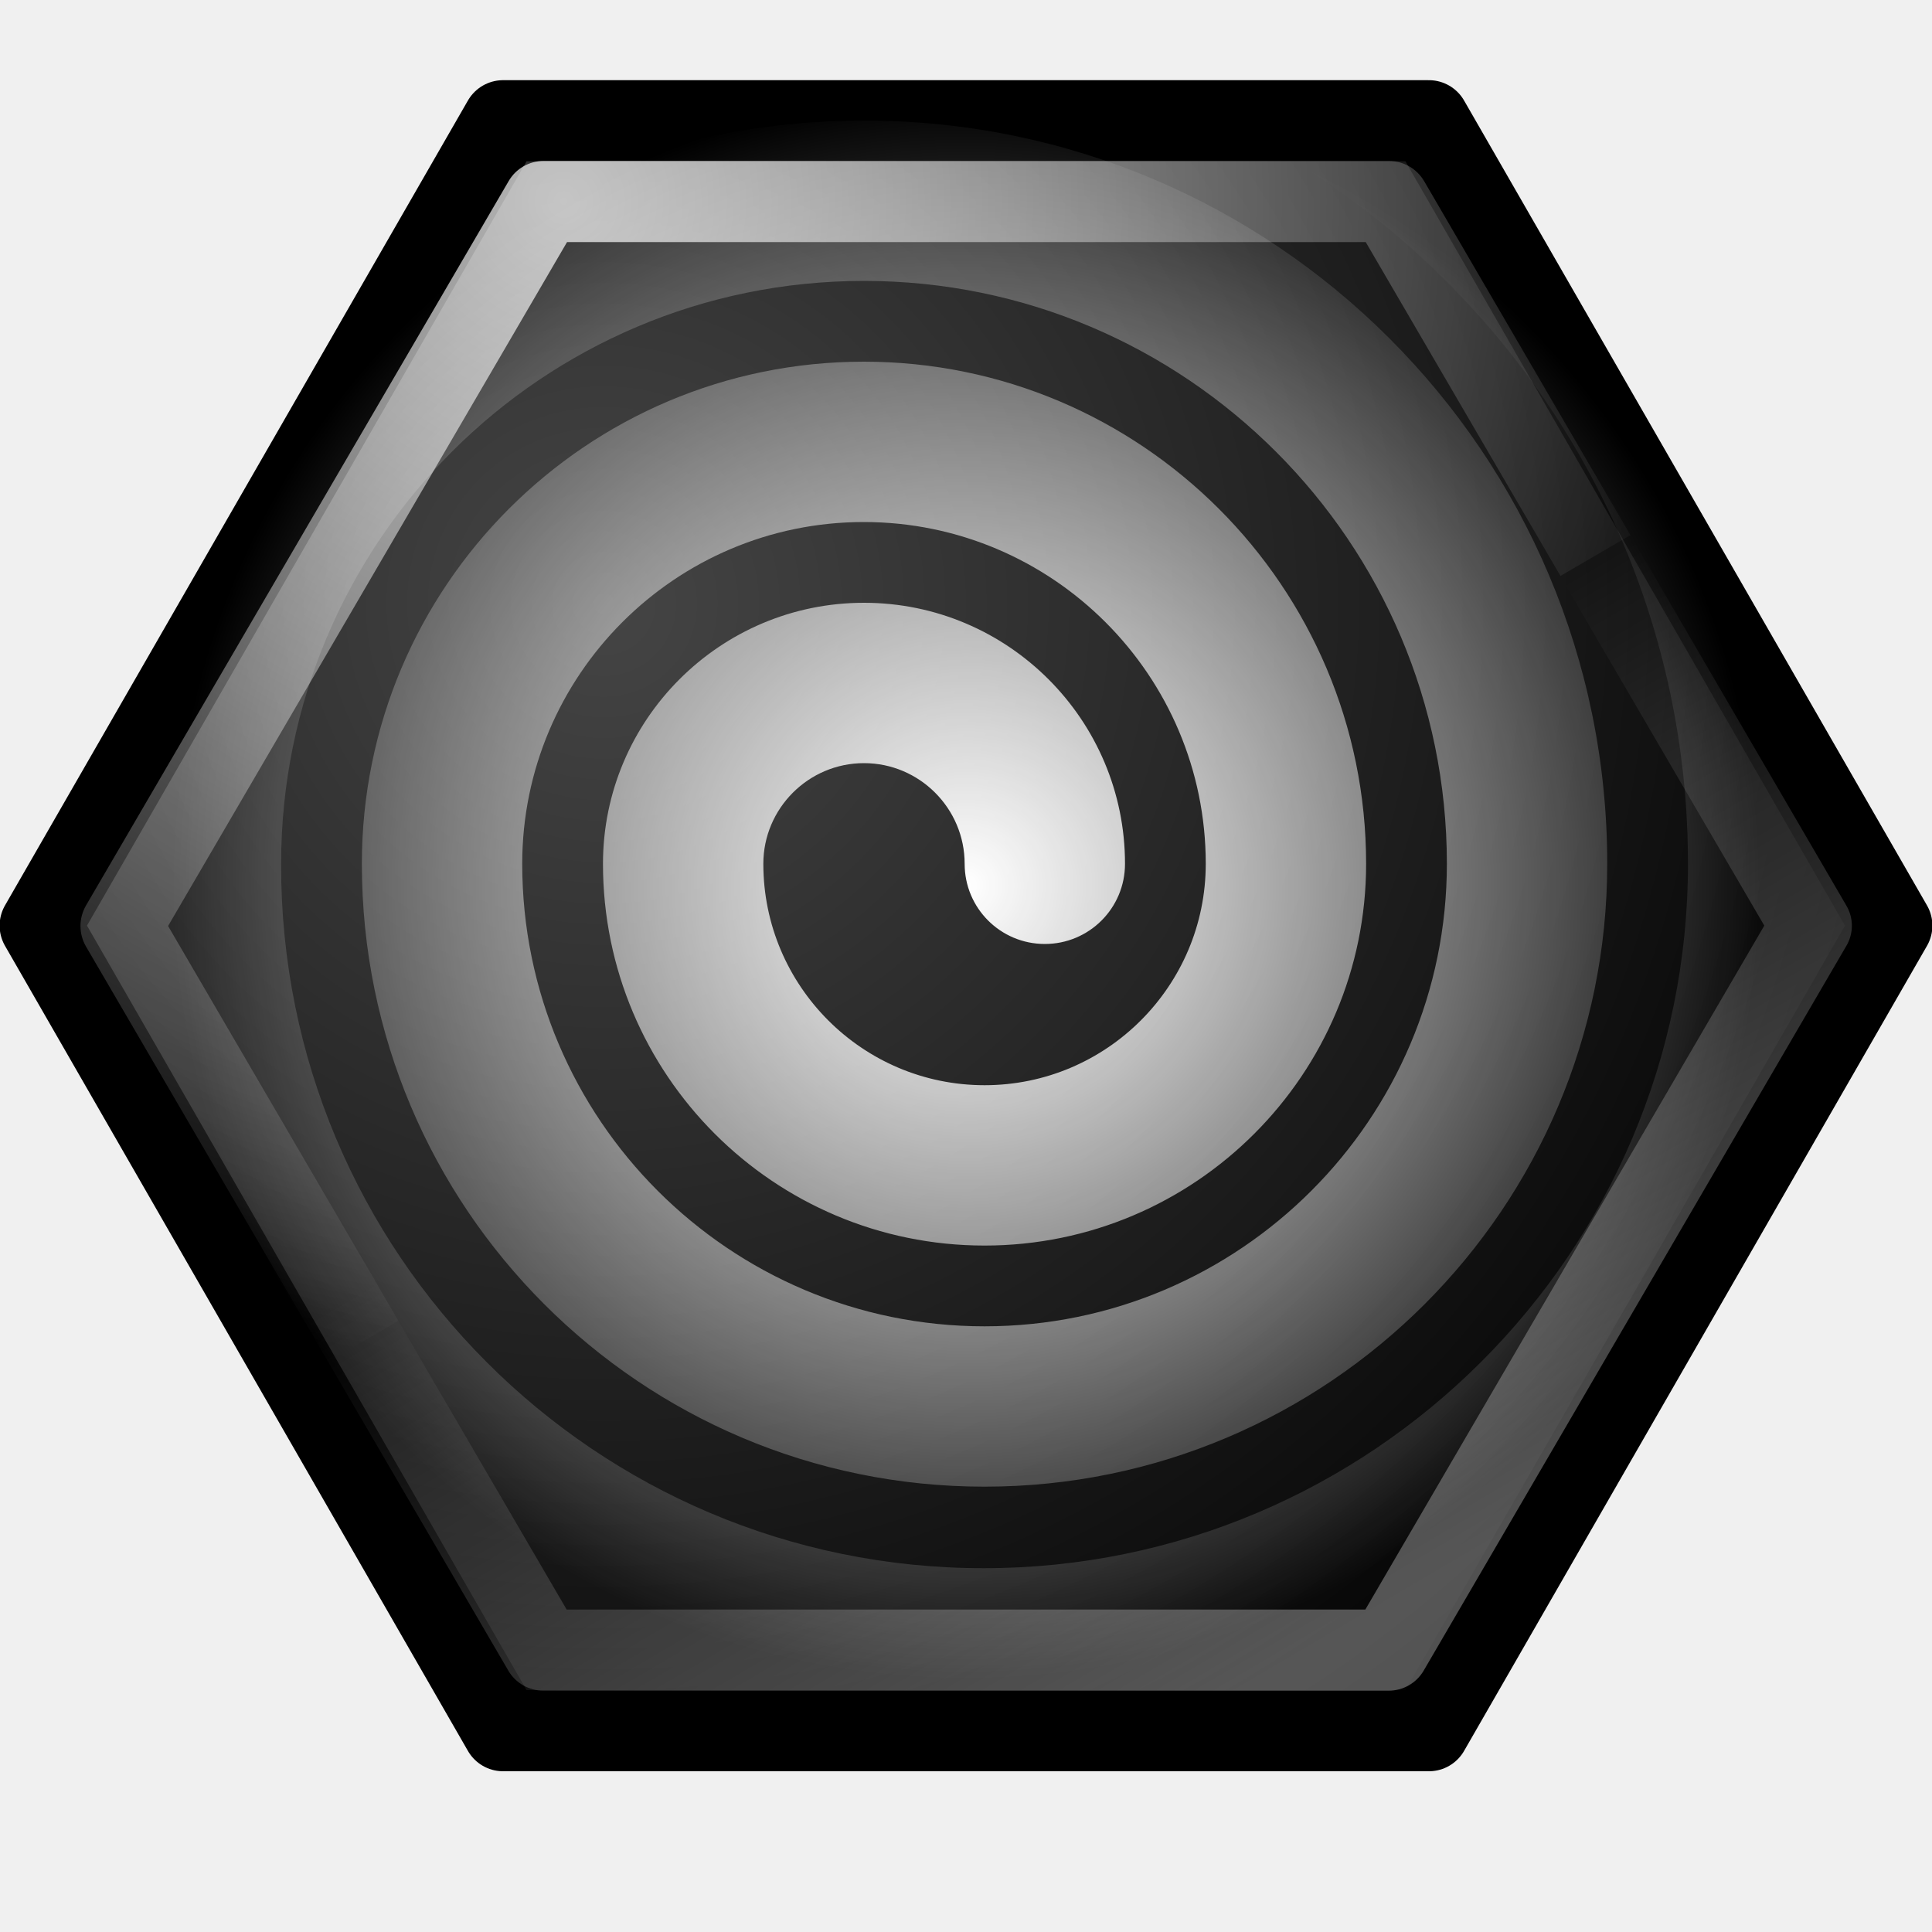
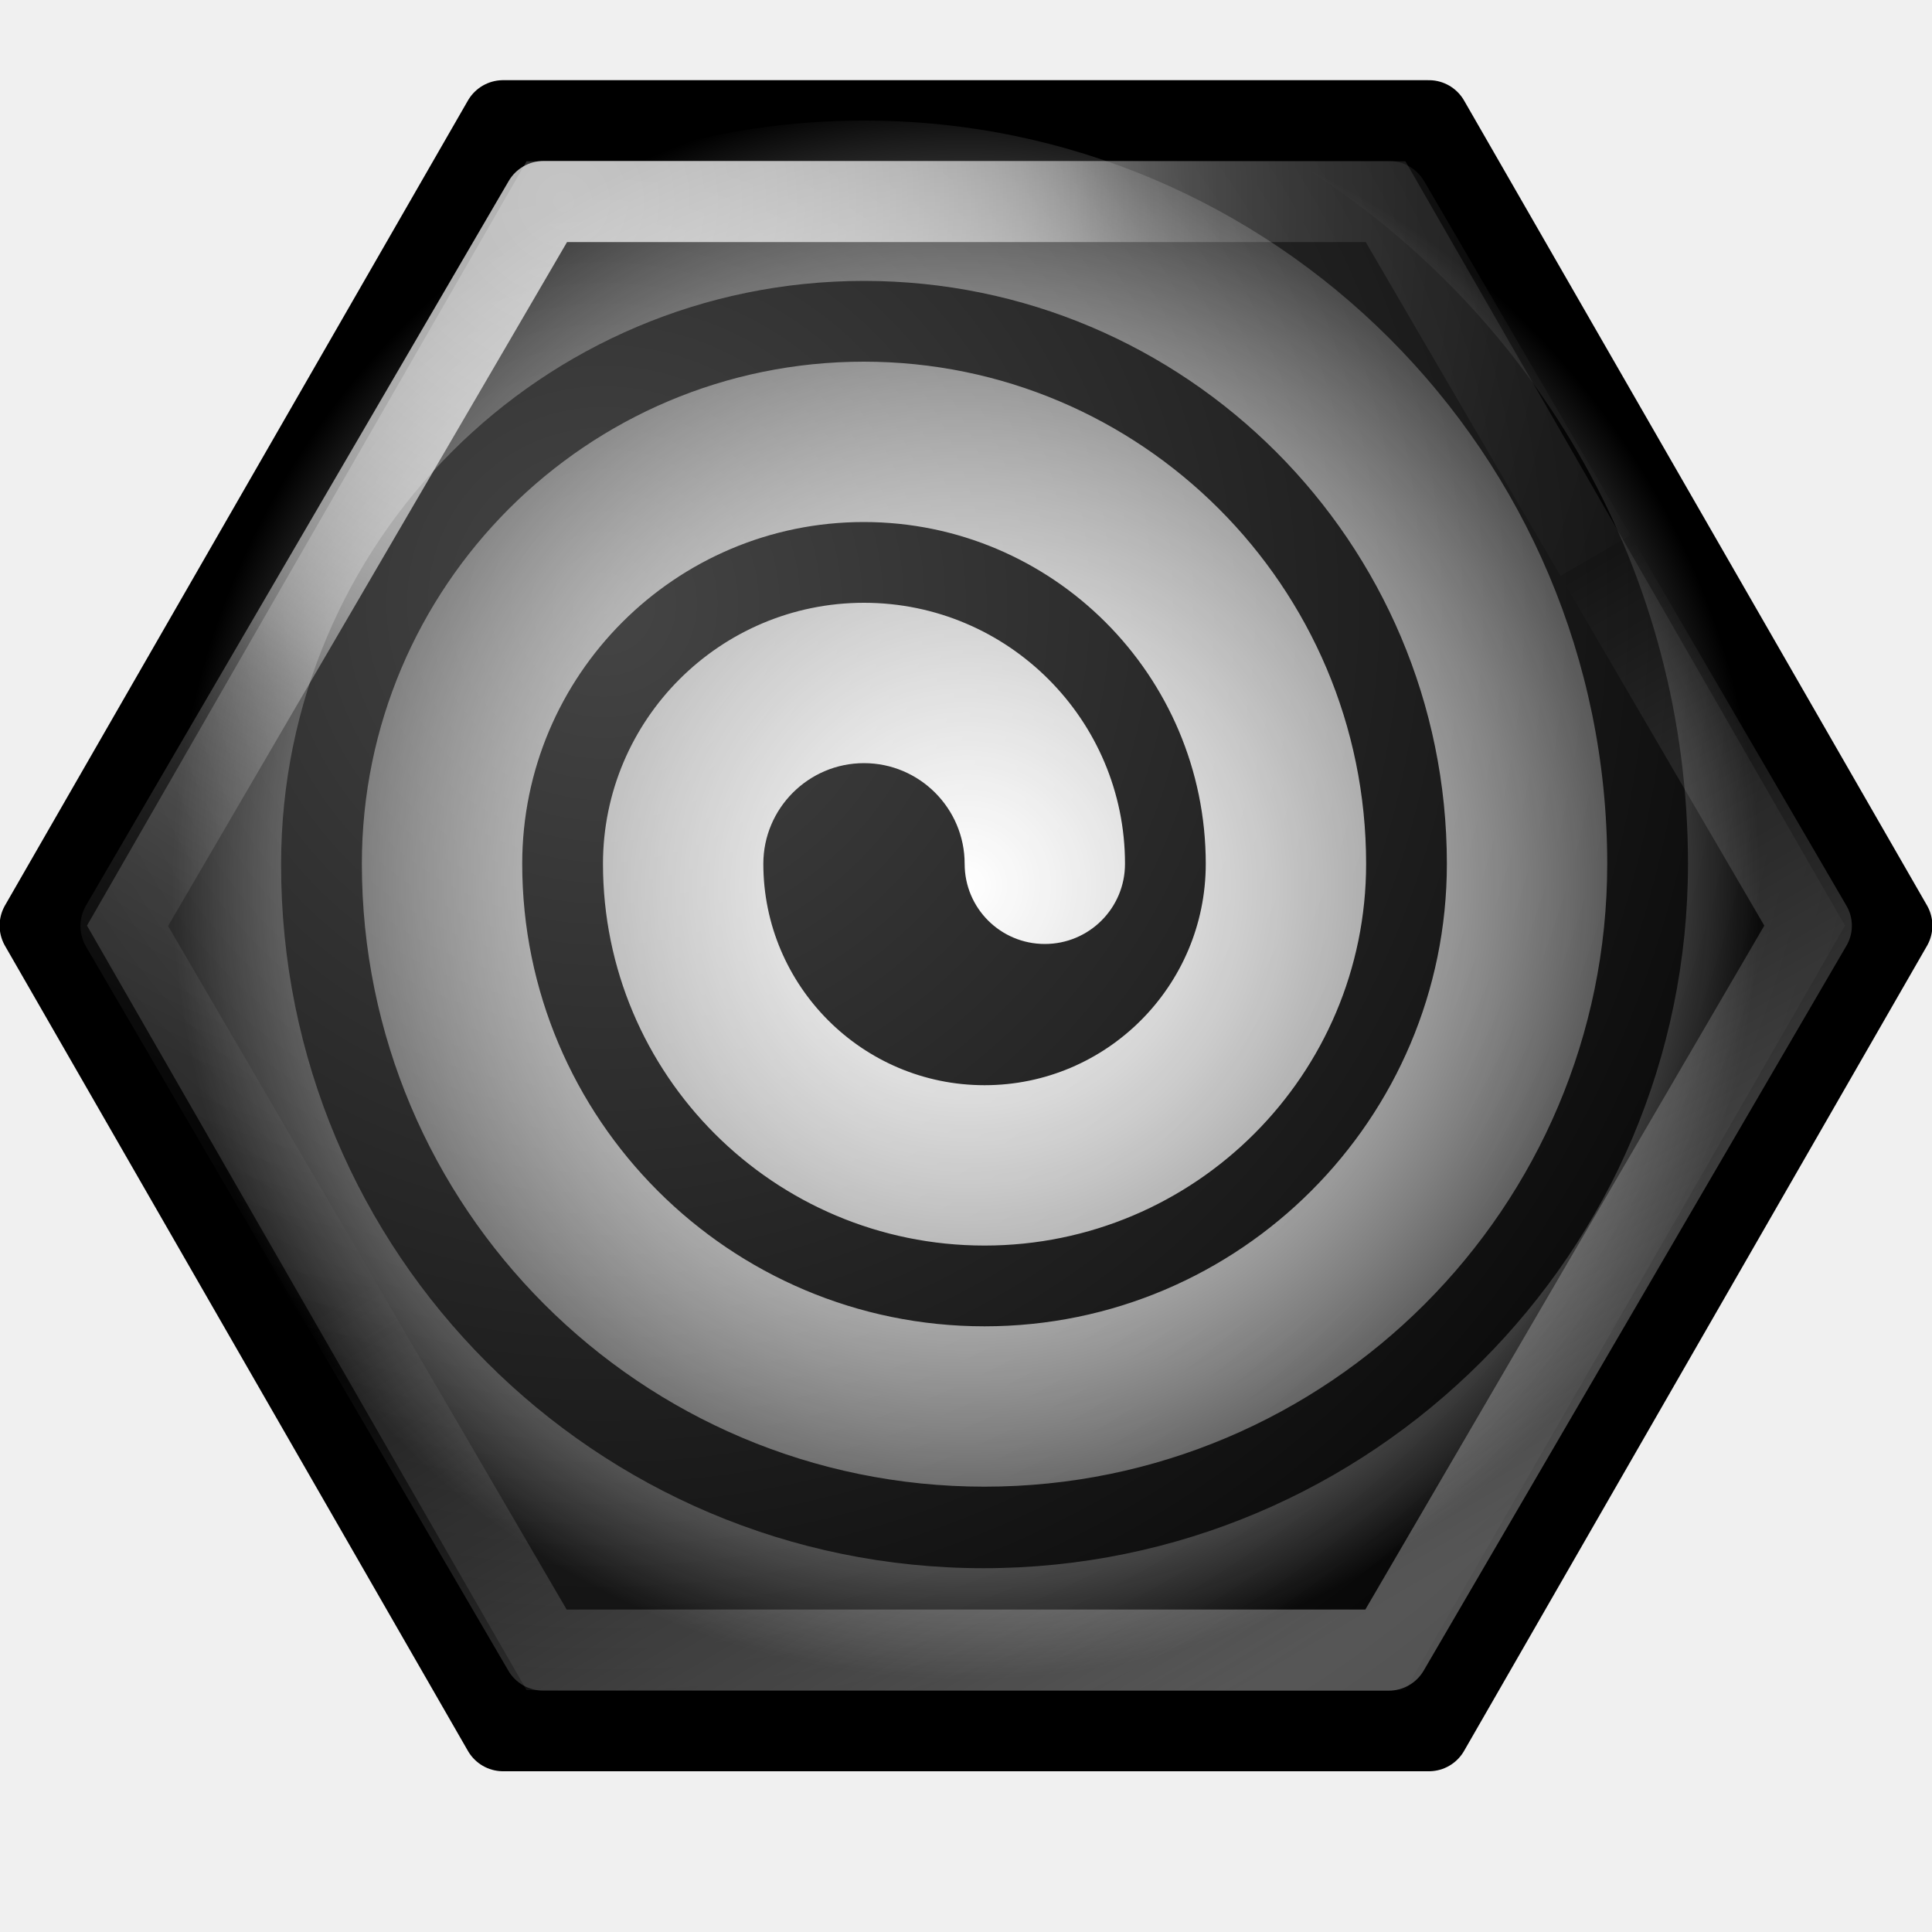
<svg xmlns="http://www.w3.org/2000/svg" viewBox="700 -700 100 100" width="24" height="24">
  <defs>
    <radialGradient id="g323" gradientUnits="userSpaceOnUse" cx="731.25" cy="-668.75" r="73.89">
      <stop offset="0" stop-color="#454545" />
      <stop offset="1" stop-color="#000000" />
    </radialGradient>
    <linearGradient id="g324" gradientUnits="userSpaceOnUse" x1="718.75" y1="-633.34" x2="739.58" y2="-597.92">
      <stop offset="0" stop-color="#ffffff" stop-opacity="0.000" />
      <stop offset="1" stop-color="#ffffff" stop-opacity="0.318" />
    </linearGradient>
    <mask id="m326" maskUnits="userSpaceOnUse" x="700.1" y="-695.7" width="88.3" height="70.1">
      <rect x="700.1" y="-695.7" width="88.3" height="70.1" fill="url(#tg325)" />
    </mask>
    <mask id="m328" maskUnits="userSpaceOnUse" x="702.2" y="-703.3" width="97.5" height="96.8">
      <rect x="702.2" y="-703.3" width="97.5" height="96.8" fill="url(#tg327)" />
    </mask>
    <radialGradient id="tg325" gradientUnits="userSpaceOnUse" cx="729.18" cy="-689.57" r="60.43">
      <stop offset="0" stop-color="#fff" stop-opacity="0.718" />
+       <stop offset="0.062" stop-color="#fff" stop-opacity="0.702" />
+       <stop offset="0.125" stop-color="#fff" stop-opacity="0.683" />
+       <stop offset="0.188" stop-color="#fff" stop-opacity="0.659" />
+       <stop offset="0.25" stop-color="#fff" stop-opacity="0.626" />
+       <stop offset="0.281" stop-color="#fff" stop-opacity="0.605" />
+       <stop offset="0.312" stop-color="#fff" stop-opacity="0.580" />
+       <stop offset="0.344" stop-color="#fff" stop-opacity="0.549" />
+       <stop offset="0.375" stop-color="#fff" stop-opacity="0.510" />
+       <stop offset="0.391" stop-color="#fff" stop-opacity="0.487" />
+       <stop offset="0.406" stop-color="#fff" stop-opacity="0.460" />
+       <stop offset="0.422" stop-color="#fff" stop-opacity="0.429" />
+       <stop offset="0.438" stop-color="#fff" stop-opacity="0.393" />
+       <stop offset="0.453" stop-color="#fff" stop-opacity="0.350" />
+       <stop offset="0.469" stop-color="#fff" stop-opacity="0.310" />
+       <stop offset="0.484" stop-color="#fff" stop-opacity="0.277" />
+       <stop offset="0.5" stop-color="#fff" stop-opacity="0.248" />
+       <stop offset="0.516" stop-color="#fff" stop-opacity="0.224" />
+       <stop offset="0.531" stop-color="#fff" stop-opacity="0.203" />
+       <stop offset="0.562" stop-color="#fff" stop-opacity="0.167" />
+       <stop offset="0.594" stop-color="#fff" stop-opacity="0.139" />
+       <stop offset="0.625" stop-color="#fff" stop-opacity="0.117" />
+       <stop offset="0.656" stop-color="#fff" stop-opacity="0.098" />
+       <stop offset="0.688" stop-color="#fff" stop-opacity="0.082" />
+       <stop offset="0.75" stop-color="#fff" stop-opacity="0.057" />
+       <stop offset="0.812" stop-color="#fff" stop-opacity="0.037" />
+       <stop offset="0.875" stop-color="#fff" stop-opacity="0.022" />
      <stop offset="1" stop-color="#fff" stop-opacity="0.000" />
    </radialGradient>
    <radialGradient id="tg327" gradientUnits="userSpaceOnUse" cx="750.0" cy="-654.17" r="41.09">
      <stop offset="0" stop-color="#fff" stop-opacity="1.000" />
+       <stop offset="0.125" stop-color="#fff" stop-opacity="0.929" />
+       <stop offset="0.25" stop-color="#fff" stop-opacity="0.848" />
+       <stop offset="0.375" stop-color="#fff" stop-opacity="0.756" />
+       <stop offset="0.5" stop-color="#fff" stop-opacity="0.650" />
+       <stop offset="0.562" stop-color="#fff" stop-opacity="0.591" />
+       <stop offset="0.625" stop-color="#fff" stop-opacity="0.527" />
+       <stop offset="0.688" stop-color="#fff" stop-opacity="0.458" />
+       <stop offset="0.75" stop-color="#fff" stop-opacity="0.382" />
+       <stop offset="0.812" stop-color="#fff" stop-opacity="0.300" />
+       <stop offset="0.875" stop-color="#fff" stop-opacity="0.210" />
+       <stop offset="0.938" stop-color="#fff" stop-opacity="0.110" />
      <stop offset="1" stop-color="#fff" stop-opacity="0.000" />
    </radialGradient>
  </defs>
  <path d="M726.04 -693.75 L702.08 -652.09 L726.04 -610.42 L773.96 -610.42 L797.92 -652.09 L773.96 -693.75 L726.04 -693.75 Z" fill="url(#g323)" fill-rule="evenodd" stroke="#000000" stroke-width="4.20" stroke-linejoin="round" />
  <path d="M728.13 -612.49 C727.38 -612.49 726.69 -612.88 726.31 -613.53 L715.62 -631.85 L719.25 -633.97 L729.33 -616.69 L770.67 -616.69 L791.32 -652.09 L779.4 -672.52 L783.03 -674.64 L795.56 -653.14 C795.95 -652.49 795.95 -651.68 795.56 -651.03 L773.69 -613.53 C773.31 -612.88 772.62 -612.49 771.87 -612.49 L728.13 -612.49 Z" fill="url(#g324)" fill-rule="nonzero" />
  <path d="M771.89 -691.67 C772.64 -691.67 773.33 -691.27 773.71 -690.63 L784.39 -672.3 L780.77 -670.19 L770.69 -687.47 L729.35 -687.47 L708.7 -652.07 L720.62 -631.64 L716.99 -629.52 L704.45 -651.01 C704.07 -651.67 704.07 -652.47 704.45 -653.13 L726.33 -690.63 C726.7 -691.27 727.39 -691.67 728.14 -691.67 L771.89 -691.67 Z" fill="#ffffff" fill-rule="nonzero" mask="url(#m326)" />
  <path d="M750.91 -610.53 C726.23 -610.53 706.2 -630.56 706.25 -655.29 C706.25 -676.52 723.48 -693.76 744.72 -693.76 C765.95 -693.76 783.19 -676.52 783.19 -655.29 C783.19 -637.5 768.74 -623.05 750.96 -623.05 C733.16 -623.05 718.73 -637.49 718.73 -655.29 C718.73 -669.63 730.36 -681.28 744.71 -681.28 C759.06 -681.28 770.71 -669.63 770.71 -655.29 C770.71 -644.38 761.86 -635.53 750.96 -635.53 C740.05 -635.53 731.21 -644.38 731.21 -655.29 C731.21 -662.74 737.26 -668.8 744.72 -668.8 C752.18 -668.8 758.23 -662.74 758.23 -655.29 C758.23 -652.99 756.37 -651.14 754.08 -651.14 C751.79 -651.14 749.93 -652.99 749.93 -655.29 C749.93 -658.16 747.59 -660.5 744.72 -660.5 C741.85 -660.5 739.51 -658.16 739.51 -655.29 C739.51 -648.97 744.64 -643.83 750.96 -643.83 C757.28 -643.83 762.41 -648.97 762.41 -655.29 C762.41 -665.04 754.48 -672.98 744.71 -672.98 C734.95 -672.98 727.03 -665.05 727.03 -655.29 C727.03 -642.08 737.75 -631.35 750.96 -631.35 C764.16 -631.35 774.89 -642.08 774.89 -655.29 C774.89 -671.93 761.37 -685.46 744.72 -685.46 C728.06 -685.46 714.55 -671.94 714.55 -655.28 C714.51 -635.14 730.82 -618.83 750.91 -618.83 C771.01 -618.83 787.37 -635.19 787.37 -655.29 C787.37 -670.29 779.6 -683.51 767.84 -691.12 C765.92 -692.36 765.37 -694.94 766.61 -696.86 C767.86 -698.78 770.43 -699.33 772.35 -698.09 C786.37 -689.01 795.67 -673.23 795.67 -655.29 C795.67 -630.6 775.59 -610.53 750.91 -610.53 Z" fill="#ffffff" fill-rule="nonzero" mask="url(#m328)" />
</svg>
